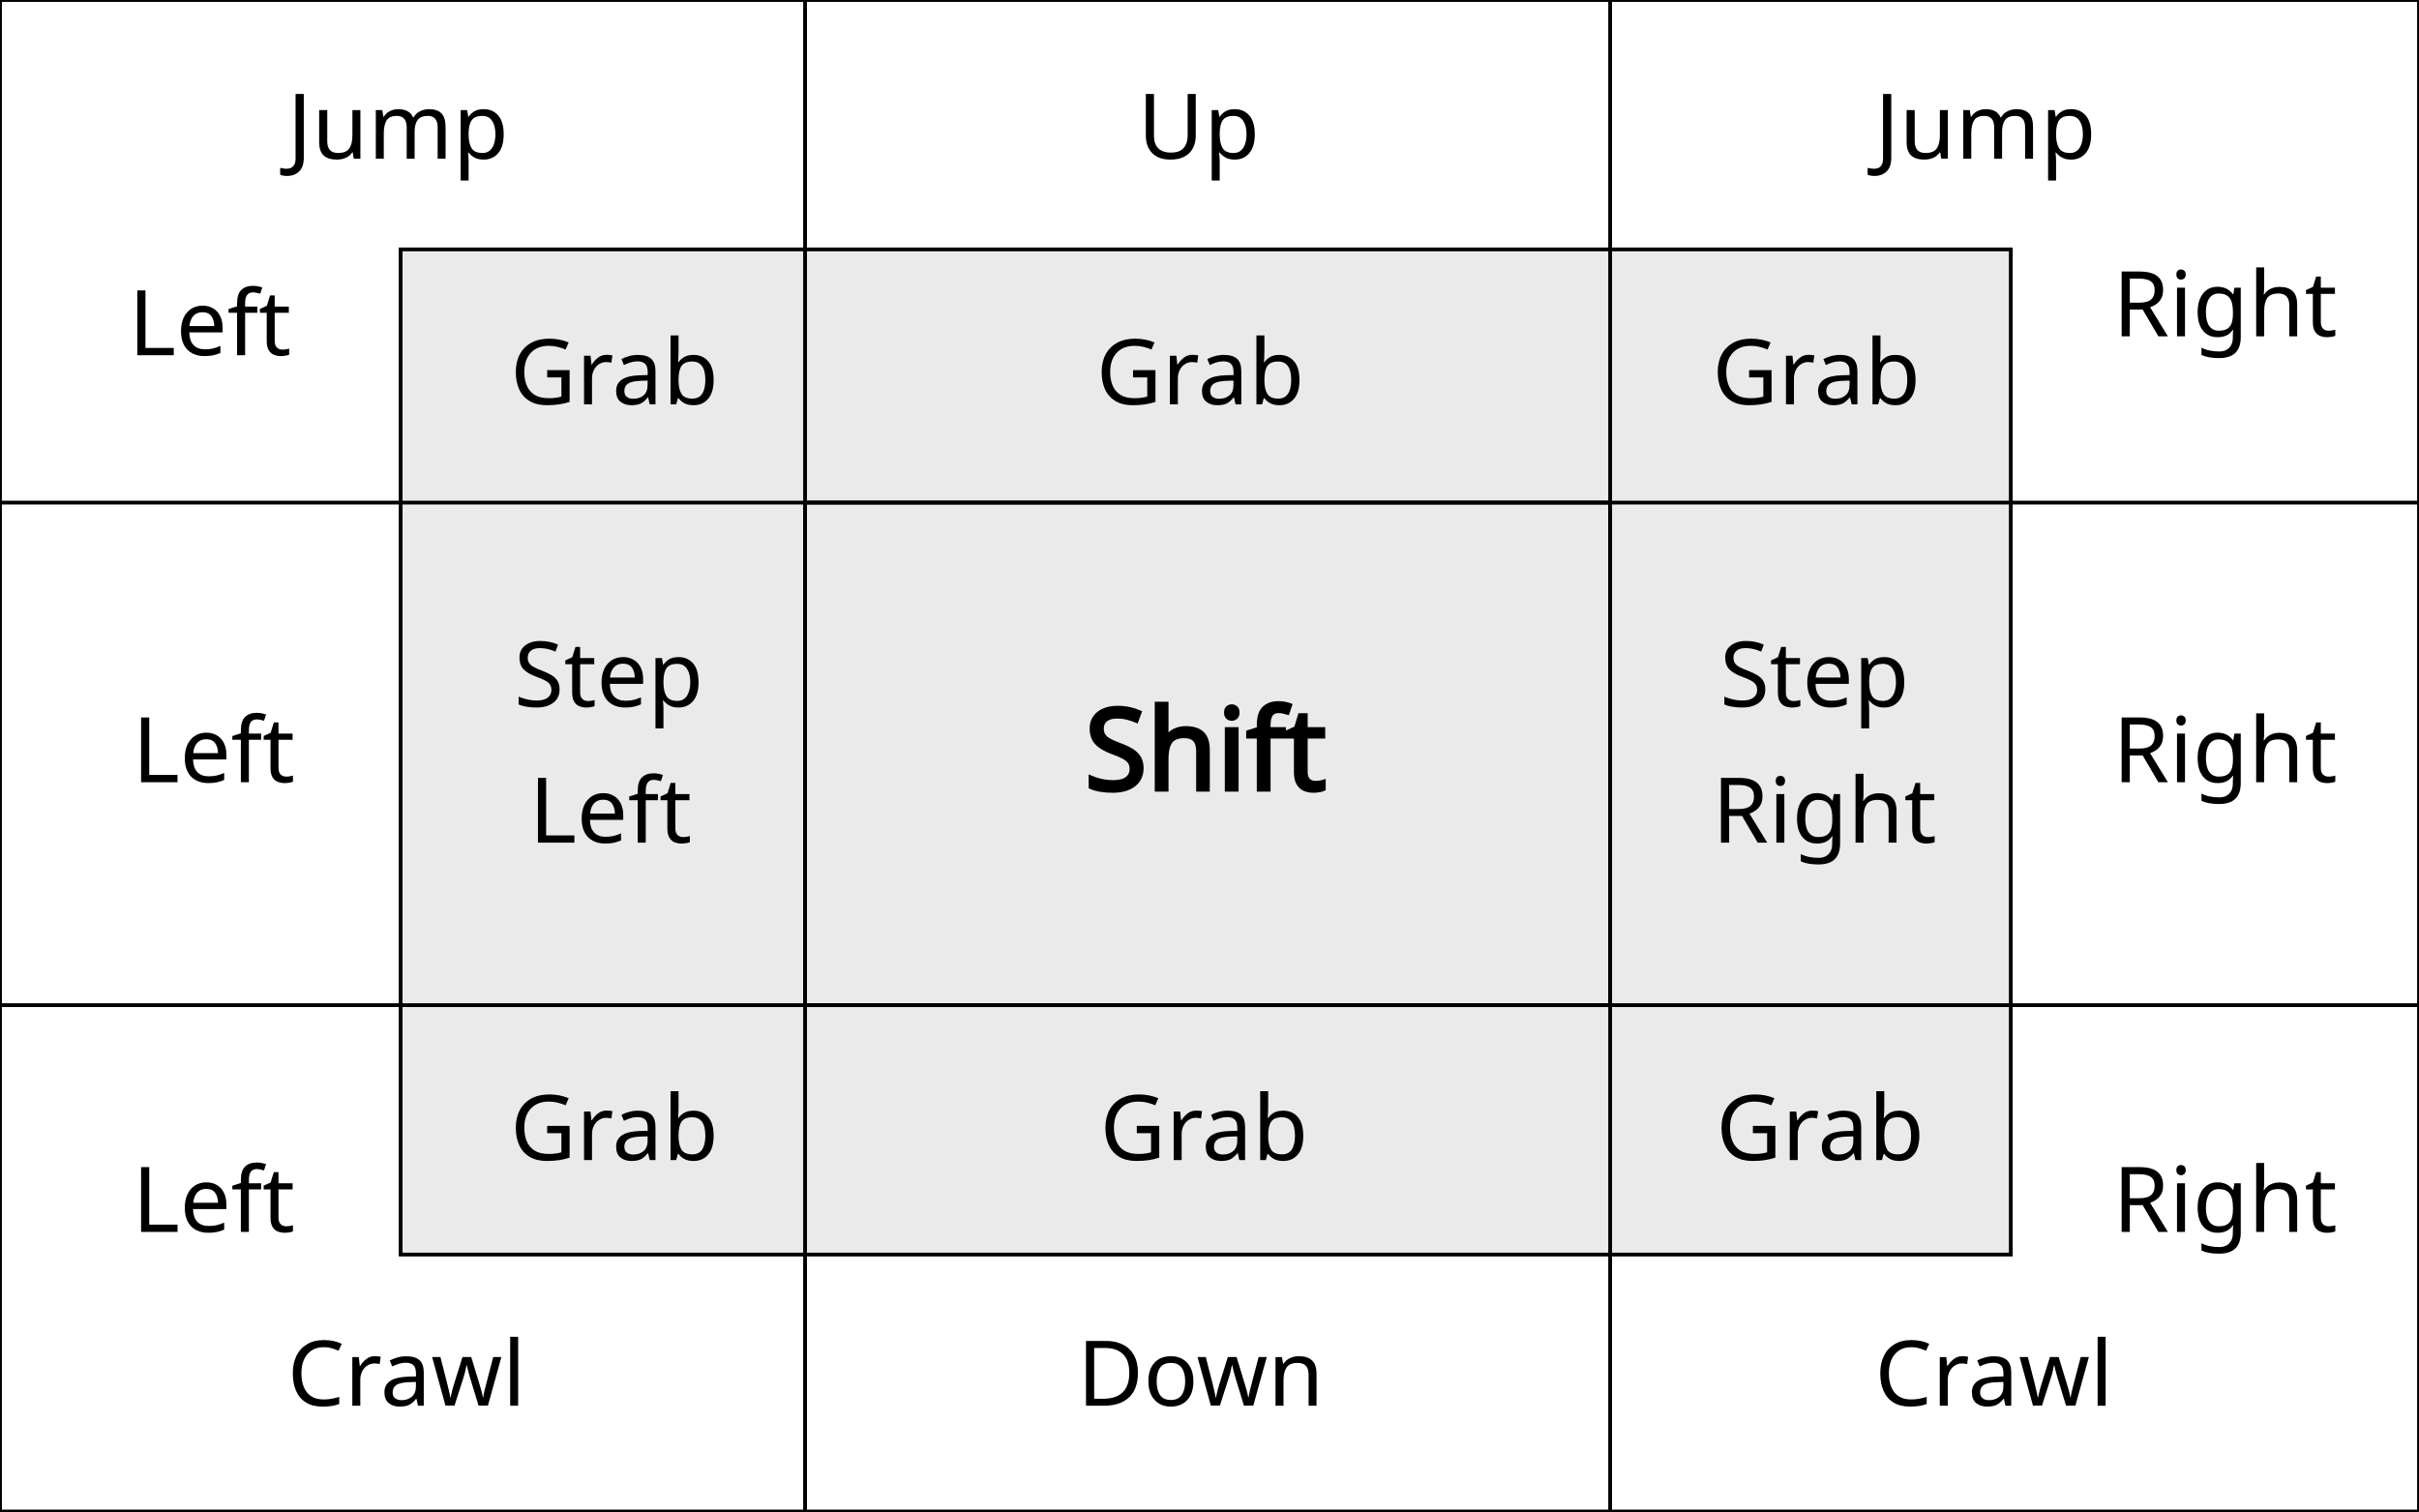
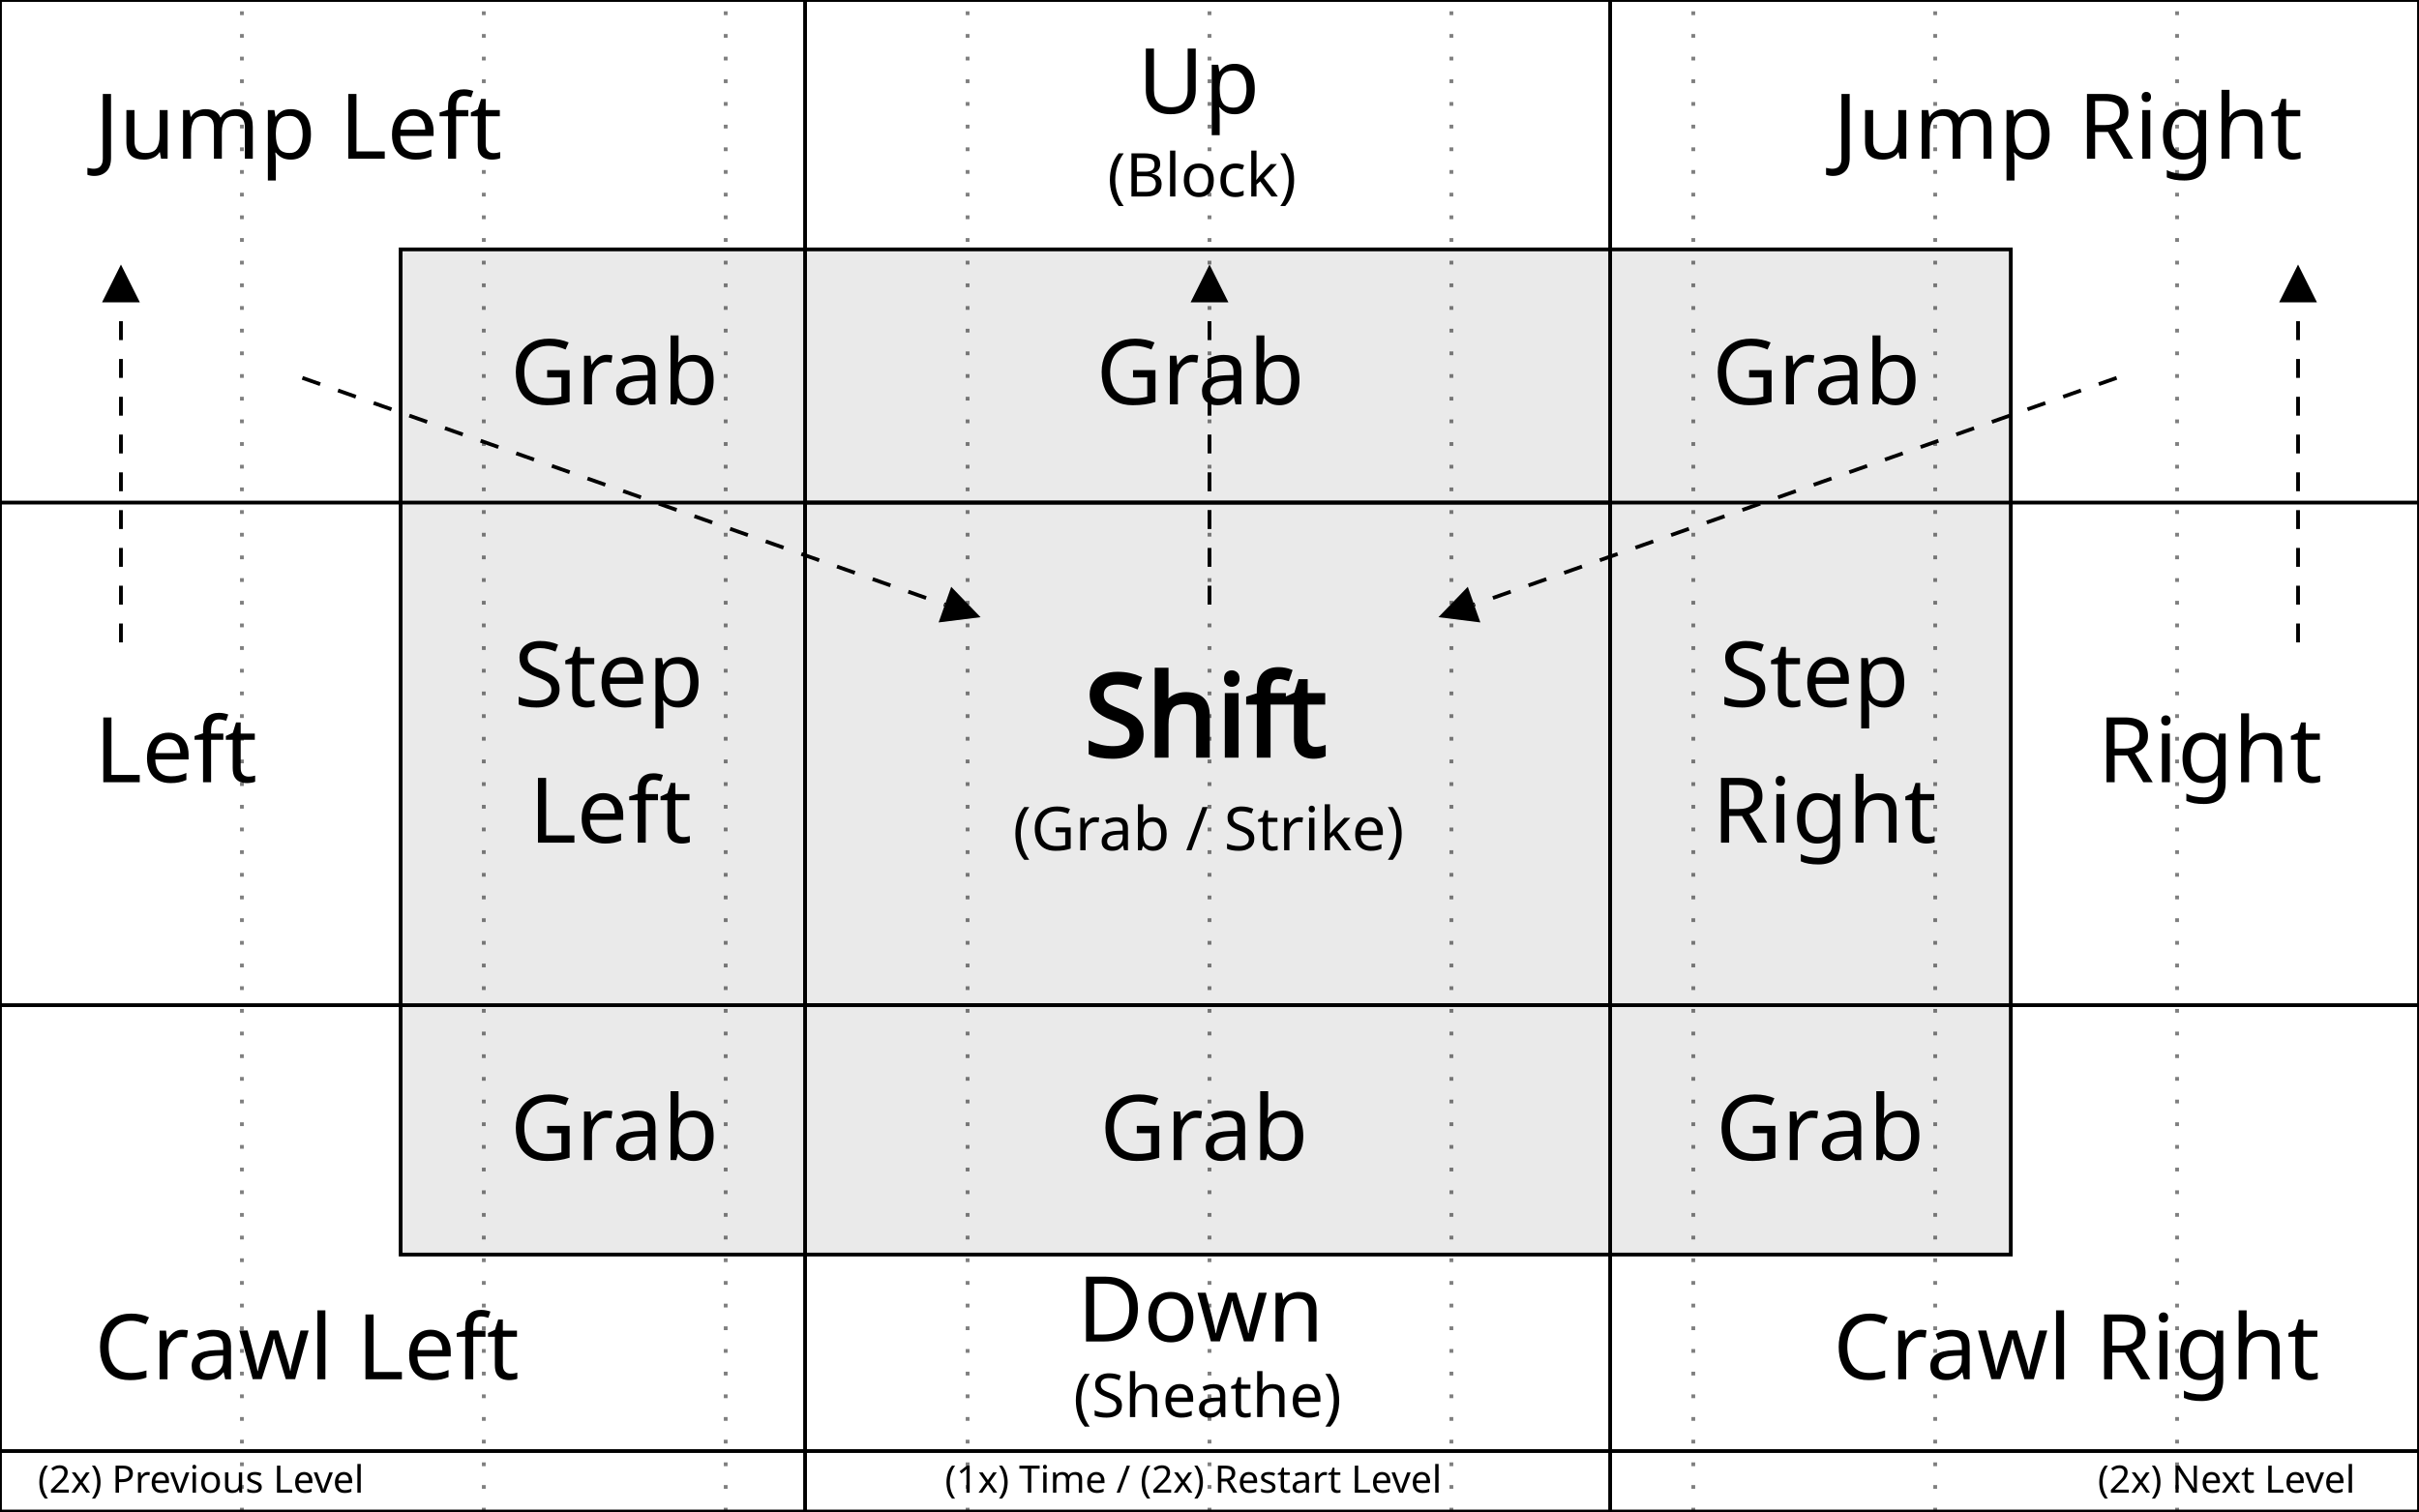
<svg xmlns="http://www.w3.org/2000/svg" width="320" height="200">
+   <defs>
+     <marker id="arrowhead" markerWidth="10" markerHeight="10" refX="0" refY="5" orient="auto">
+       <polygon points="0 0, 10 5, 0 10" />
+     </marker>
+   </defs>
  <g transform="scale(0.5)">
    <rect stroke="#000" fill="#fff" opacity="undefined" width="640" height="400" id="svg_1" />
    <rect stroke="#000" fill="#eaeaea" opacity="undefined" x="106" y="66" width="426" height="266" id="svg_4" />
-     <text stroke="#000" fill="#000000" stroke-width="0" stroke-dasharray="null" stroke-opacity="null" fill-opacity="null" opacity="undefined" x="559" y="207" id="svg_2" font-size="24" font-family="sans-serif" text-anchor="start" xml:space="preserve">Right</text>
-     <text stroke="#000" fill="#000000" stroke-width="0" stroke-dasharray="null" stroke-opacity="null" fill-opacity="null" opacity="undefined" x="35" y="207" id="svg_6" font-size="24" font-family="sans-serif" text-anchor="start" xml:space="preserve">Left</text>
-     <text stroke="#000" fill="#000000" stroke-width="0" stroke-dasharray="null" stroke-opacity="null" fill-opacity="null" opacity="undefined" x="301" y="42" id="svg_11" font-size="24" font-family="sans-serif" text-anchor="start" xml:space="preserve">Up</text>
-     <text stroke="#000" fill="#000000" stroke-width="0" stroke-dasharray="null" stroke-opacity="null" fill-opacity="null" opacity="undefined" x="285" y="372" id="svg_12" font-size="24" font-family="sans-serif" text-anchor="start" xml:space="preserve">Down</text>
-     <text style="cursor: move;" stroke="#000" fill="#000000" stroke-width="0" stroke-dasharray="null" stroke-opacity="null" fill-opacity="null" opacity="undefined" x="496" y="42" id="svg_13" font-size="24" font-family="sans-serif" text-anchor="start" xml:space="preserve">Jump</text>
-     <text stroke="#000" fill="#000000" stroke-width="0" stroke-dasharray="null" stroke-opacity="null" fill-opacity="null" opacity="undefined" x="76" y="42" id="svg_14" font-size="24" font-family="sans-serif" text-anchor="start" xml:space="preserve">Jump</text>
-     <text stroke="#000" fill="#000000" stroke-width="0" stroke-dasharray="null" stroke-opacity="null" fill-opacity="null" opacity="undefined" x="496" y="372" id="svg_16" font-size="24" font-family="sans-serif" text-anchor="start" xml:space="preserve">Crawl</text>
-     <text stroke="#000" fill="#000000" stroke-width="0" stroke-dasharray="null" stroke-opacity="null" fill-opacity="null" opacity="undefined" x="76" y="372" id="svg_17" font-size="24" font-family="sans-serif" text-anchor="start" xml:space="preserve">Crawl</text>
+     <text stroke="#000" fill="#000000" stroke-width="0" stroke-dasharray="null" stroke-opacity="null" fill-opacity="null" opacity="undefined" x="555" y="207" id="svg_2" font-size="24" font-family="sans-serif" text-anchor="start" xml:space="preserve">Right</text>
+     <text stroke="#000" fill="#000000" stroke-width="0" stroke-dasharray="null" stroke-opacity="null" fill-opacity="null" opacity="undefined" x="25" y="207" id="svg_6" font-size="24" font-family="sans-serif" text-anchor="start" xml:space="preserve">Left</text>
+     <text stroke="#000" fill="#000000" stroke-width="0" stroke-dasharray="null" stroke-opacity="null" fill-opacity="null" opacity="undefined" x="301" y="30" id="svg_11" font-size="24" font-family="sans-serif" text-anchor="start" xml:space="preserve">Up</text>
+     <text stroke="#000" fill="#000000" stroke-width="0" stroke-dasharray="null" stroke-opacity="null" fill-opacity="null" opacity="undefined" x="293" y="52" id="svg_11a" font-size="16" font-family="sans-serif" text-anchor="start" xml:space="preserve">(Block)</text>
+     <text stroke="#000" fill="#000000" stroke-width="0" stroke-dasharray="null" stroke-opacity="null" fill-opacity="null" opacity="undefined" x="285" y="355" id="svg_12" font-size="24" font-family="sans-serif" text-anchor="start" xml:space="preserve">Down</text>
+     <text stroke="#000" fill="#000000" stroke-width="0" stroke-dasharray="null" stroke-opacity="null" fill-opacity="null" opacity="undefined" x="284" y="375" id="svg_12a" font-size="16" font-family="sans-serif" text-anchor="start" xml:space="preserve">(Sheathe)</text>
+     <text stroke="#000" fill="#000000" stroke-width="0" stroke-dasharray="null" stroke-opacity="null" fill-opacity="null" opacity="undefined" x="25" y="42" id="svg_14" font-size="24" font-family="sans-serif" text-anchor="start" xml:space="preserve">Jump Left</text>
+     <text stroke="#000" fill="#000000" stroke-width="0" stroke-dasharray="null" stroke-opacity="null" fill-opacity="null" opacity="undefined" x="485" y="42" id="svg_13" font-size="24" font-family="sans-serif" text-anchor="start" xml:space="preserve">Jump Right</text>
+     <text stroke="#000" fill="#000000" stroke-width="0" stroke-dasharray="null" stroke-opacity="null" fill-opacity="null" opacity="undefined" x="25" y="365" id="svg_17" font-size="24" font-family="sans-serif" text-anchor="start" xml:space="preserve">Crawl Left</text>
+     <text stroke="#000" fill="#000000" stroke-width="0" stroke-dasharray="null" stroke-opacity="null" fill-opacity="null" opacity="undefined" x="485" y="365" id="svg_16" font-size="24" font-family="sans-serif" text-anchor="start" xml:space="preserve">Crawl Right </text>
    <rect stroke="#000" fill="#eaeaea" opacity="undefined" x="213" y="133" width="213" height="133" id="svg_19" />
-     <text stroke="#000" fill="#000000" stroke-dasharray="null" stroke-opacity="null" fill-opacity="null" opacity="undefined" x="287" y="209" id="svg_3" font-size="30" font-family="sans-serif" text-anchor="start" xml:space="preserve">Shift</text>
+     <text stroke="#000" fill="#000000" stroke-dasharray="null" stroke-opacity="null" fill-opacity="null" opacity="undefined" x="287" y="200" id="svg_3" font-size="30" font-family="sans-serif" text-anchor="start" xml:space="preserve">Shift</text>
+     <text stroke="#000" fill="#000000" stroke-width="0" stroke-dasharray="null" stroke-opacity="null" fill-opacity="null" opacity="undefined" x="268" y="225" id="svg_30a" font-size="16" font-family="sans-serif" text-anchor="start" xml:space="preserve">(Grab / Strike)</text>
    <text stroke="#000" fill="#000000" stroke-width="0" stroke-dasharray="null" stroke-opacity="null" fill-opacity="null" opacity="undefined" x="136" y="187" id="svg_20" font-size="24" font-family="sans-serif" text-anchor="start" xml:space="preserve">Step</text>
    <text stroke="#000" fill="#000000" stroke-width="0" stroke-dasharray="null" stroke-opacity="null" fill-opacity="null" opacity="undefined" x="140" y="223" id="svg_21" font-size="24" font-family="sans-serif" text-anchor="start" xml:space="preserve">Left</text>
    <text stroke="#000" fill="#000000" stroke-width="0" stroke-dasharray="null" stroke-opacity="null" fill-opacity="null" opacity="undefined" x="455" y="187" id="svg_22" font-size="24" font-family="sans-serif" text-anchor="start" xml:space="preserve">Step</text>
    <text stroke="#000" fill="#000000" stroke-width="0" stroke-dasharray="null" stroke-opacity="null" fill-opacity="null" opacity="undefined" x="453" y="223" id="svg_23" font-size="24" font-family="sans-serif" text-anchor="start" xml:space="preserve">Right</text>
    <line stroke="#000" stroke-linecap="null" stroke-linejoin="null" id="svg_28" y2="0" x2="213" y1="400" x1="213" opacity="undefined" fill-opacity="null" stroke-opacity="null" stroke-dasharray="null" fill="none" />
    <line stroke="#000" stroke-linecap="null" stroke-linejoin="null" id="svg_29" y2="0" x2="426" y1="400" x1="426" opacity="undefined" fill-opacity="null" stroke-opacity="null" stroke-dasharray="null" fill="none" />
    <line stroke-linecap="null" stroke-linejoin="null" id="svg_31" y2="133" x2="640" y1="133" x1="0" opacity="undefined" fill-opacity="null" stroke-opacity="null" stroke-dasharray="null" stroke-width="null" stroke="#000" fill="none" />
    <line stroke-linecap="null" stroke-linejoin="null" id="svg_32" y2="266" x2="640" y1="266" x1="0" opacity="undefined" fill-opacity="null" stroke-opacity="null" stroke-dasharray="null" stroke-width="null" stroke="#000" fill="none" />
-     <text stroke="#000" fill="#000000" stroke-width="0" stroke-dasharray="null" stroke-opacity="null" fill-opacity="null" opacity="undefined" x="35" y="326" id="svg_33" font-size="24" font-family="sans-serif" text-anchor="start" xml:space="preserve">Left</text>
-     <text stroke="#000" fill="#000000" stroke-width="0" stroke-dasharray="null" stroke-opacity="null" fill-opacity="null" opacity="undefined" x="34" y="94" id="svg_34" font-size="24" font-family="sans-serif" text-anchor="start" xml:space="preserve">Left</text>
-     <text stroke="#000" fill="#000000" stroke-width="0" stroke-dasharray="null" stroke-opacity="null" fill-opacity="null" opacity="undefined" x="559" y="89" id="svg_35" font-size="24" font-family="sans-serif" text-anchor="start" xml:space="preserve">Right</text>
-     <text stroke="#000" fill="#000000" stroke-width="0" stroke-dasharray="null" stroke-opacity="null" fill-opacity="null" opacity="undefined" x="559" y="326" id="svg_36" font-size="24" font-family="sans-serif" text-anchor="start" xml:space="preserve">Right</text>
    <text stroke-width="0" stroke="#000" fill="#000000" stroke-dasharray="null" stroke-opacity="null" fill-opacity="null" opacity="undefined" x="290" y="107" id="svg_37" font-size="24" font-family="sans-serif" text-anchor="start" xml:space="preserve">Grab</text>
-     <text style="cursor: move;" stroke-width="0" stroke="#000" fill="#000000" stroke-dasharray="null" stroke-opacity="null" fill-opacity="null" opacity="undefined" x="291" y="307" id="svg_38" font-size="24" font-family="sans-serif" text-anchor="start" xml:space="preserve">Grab</text>
+     <text stroke-width="0" stroke="#000" fill="#000000" stroke-dasharray="null" stroke-opacity="null" fill-opacity="null" opacity="undefined" x="291" y="307" id="svg_38" font-size="24" font-family="sans-serif" text-anchor="start" xml:space="preserve">Grab</text>
    <text stroke-width="0" stroke="#000" fill="#000000" stroke-dasharray="null" stroke-opacity="null" fill-opacity="null" opacity="undefined" x="453" y="107" id="svg_43" font-size="24" font-family="sans-serif" text-anchor="start" xml:space="preserve">Grab</text>
    <text stroke-width="0" stroke="#000" fill="#000000" stroke-dasharray="null" stroke-opacity="null" fill-opacity="null" opacity="undefined" x="135" y="107" id="svg_44" font-size="24" font-family="sans-serif" text-anchor="start" xml:space="preserve">Grab</text>
    <text stroke-width="0" stroke="#000" fill="#000000" stroke-dasharray="null" stroke-opacity="null" fill-opacity="null" opacity="undefined" x="135" y="307" id="svg_45" font-size="24" font-family="sans-serif" text-anchor="start" xml:space="preserve">Grab</text>
    <text stroke-width="0" stroke="#000" fill="#000000" stroke-dasharray="null" stroke-opacity="null" fill-opacity="null" opacity="undefined" x="454" y="307" id="svg_46" font-size="24" font-family="sans-serif" text-anchor="start" xml:space="preserve">Grab</text>
+     <line stroke="#000" stroke-linecap="null" stroke-linejoin="null" id="svg_40" y2="0" x2="64" y1="400" x1="64" opacity="undefined" fill-opacity="null" stroke-opacity="0.5" stroke-dasharray="1,5" fill="none" />
+     <line stroke="#000" stroke-linecap="null" stroke-linejoin="null" id="svg_41" y2="0" x2="128" y1="400" x1="128" opacity="undefined" fill-opacity="null" stroke-opacity="0.5" stroke-dasharray="1,5" fill="none" />
+     <line stroke="#000" stroke-linecap="null" stroke-linejoin="null" id="svg_42" y2="0" x2="192" y1="400" x1="192" opacity="undefined" fill-opacity="null" stroke-opacity="0.5" stroke-dasharray="1,5" fill="none" />
+     <line stroke="#000" stroke-linecap="null" stroke-linejoin="null" id="svg_43" y2="0" x2="256" y1="400" x1="256" opacity="undefined" fill-opacity="null" stroke-opacity="0.5" stroke-dasharray="1,5" fill="none" />
+     <line stroke="#000" stroke-linecap="null" stroke-linejoin="null" id="svg_44" y2="0" x2="320" y1="400" x1="320" opacity="undefined" fill-opacity="null" stroke-opacity="0.5" stroke-dasharray="1,5" fill="none" />
+     <line stroke="#000" stroke-linecap="null" stroke-linejoin="null" id="svg_45" y2="0" x2="384" y1="400" x1="384" opacity="undefined" fill-opacity="null" stroke-opacity="0.5" stroke-dasharray="1,5" fill="none" />
+     <line stroke="#000" stroke-linecap="null" stroke-linejoin="null" id="svg_46" y2="0" x2="448" y1="400" x1="448" opacity="undefined" fill-opacity="null" stroke-opacity="0.5" stroke-dasharray="1,5" fill="none" />
+     <line stroke="#000" stroke-linecap="null" stroke-linejoin="null" id="svg_47" y2="0" x2="512" y1="400" x1="512" opacity="undefined" fill-opacity="null" stroke-opacity="0.5" stroke-dasharray="1,5" fill="none" />
+     <line stroke="#000" stroke-linecap="null" stroke-linejoin="null" id="svg_48" y2="0" x2="576" y1="400" x1="576" opacity="undefined" fill-opacity="null" stroke-opacity="0.5" stroke-dasharray="1,5" fill="none" />
+     <line stroke="#000" marker-end="url(#arrowhead)" stroke-linecap="null" stroke-linejoin="null" id="svg_48" y2="80" x2="32" y1="170" x1="32" opacity="undefined" fill-opacity="null" stroke-opacity="null" stroke-dasharray="5,5" fill="none" />
+     <line stroke="#000" marker-end="url(#arrowhead)" stroke-linecap="null" stroke-linejoin="null" id="svg_48" y2="80" x2="608" y1="170" x1="608" opacity="undefined" fill-opacity="null" stroke-opacity="null" stroke-dasharray="5,5" fill="none" />
+     <line stroke="#000" marker-end="url(#arrowhead)" stroke-linecap="null" stroke-linejoin="null" id="svg_48" y2="80" x2="320" y1="160" x1="320" opacity="undefined" fill-opacity="null" stroke-opacity="null" stroke-dasharray="5,5" fill="none" />
+     <line stroke="#000" marker-end="url(#arrowhead)" stroke-linecap="null" stroke-linejoin="null" id="svg_48" y2="160" x2="250" y1="100" x1="80" opacity="undefined" fill-opacity="null" stroke-opacity="null" stroke-dasharray="5,5" fill="none" />
+     <line stroke="#000" marker-end="url(#arrowhead)" stroke-linecap="null" stroke-linejoin="null" id="svg_48" y2="160" x2="390" y1="100" x1="560" opacity="undefined" fill-opacity="null" stroke-opacity="null" stroke-dasharray="5,5" fill="none" />
+     <line stroke-linecap="null" stroke-linejoin="null" id="svg_32" y2="384" x2="640" y1="384" x1="0" opacity="undefined" fill-opacity="null" stroke-opacity="null" stroke-dasharray="null" stroke-width="null" stroke="#000" fill="none" />
+     <text stroke="#000" fill="#000000" stroke-width="0" stroke-dasharray="null" stroke-opacity="null" fill-opacity="null" opacity="undefined" x="250" y="395" id="svg_17" font-size="10" font-family="sans-serif" text-anchor="start" xml:space="preserve">(1x) Time / (2x) Restart Level</text>
+     <text stroke="#000" fill="#000000" stroke-width="0" stroke-dasharray="null" stroke-opacity="null" fill-opacity="null" opacity="undefined" x="10" y="395" id="svg_17" font-size="10" font-family="sans-serif" text-anchor="start" xml:space="preserve">(2x) Previous Level</text>
+     <text stroke="#000" fill="#000000" stroke-width="0" stroke-dasharray="null" stroke-opacity="null" fill-opacity="null" opacity="undefined" x="555" y="395" id="svg_17" font-size="10" font-family="sans-serif" text-anchor="start" xml:space="preserve">(2x) Next Level</text>
  </g>
</svg>
